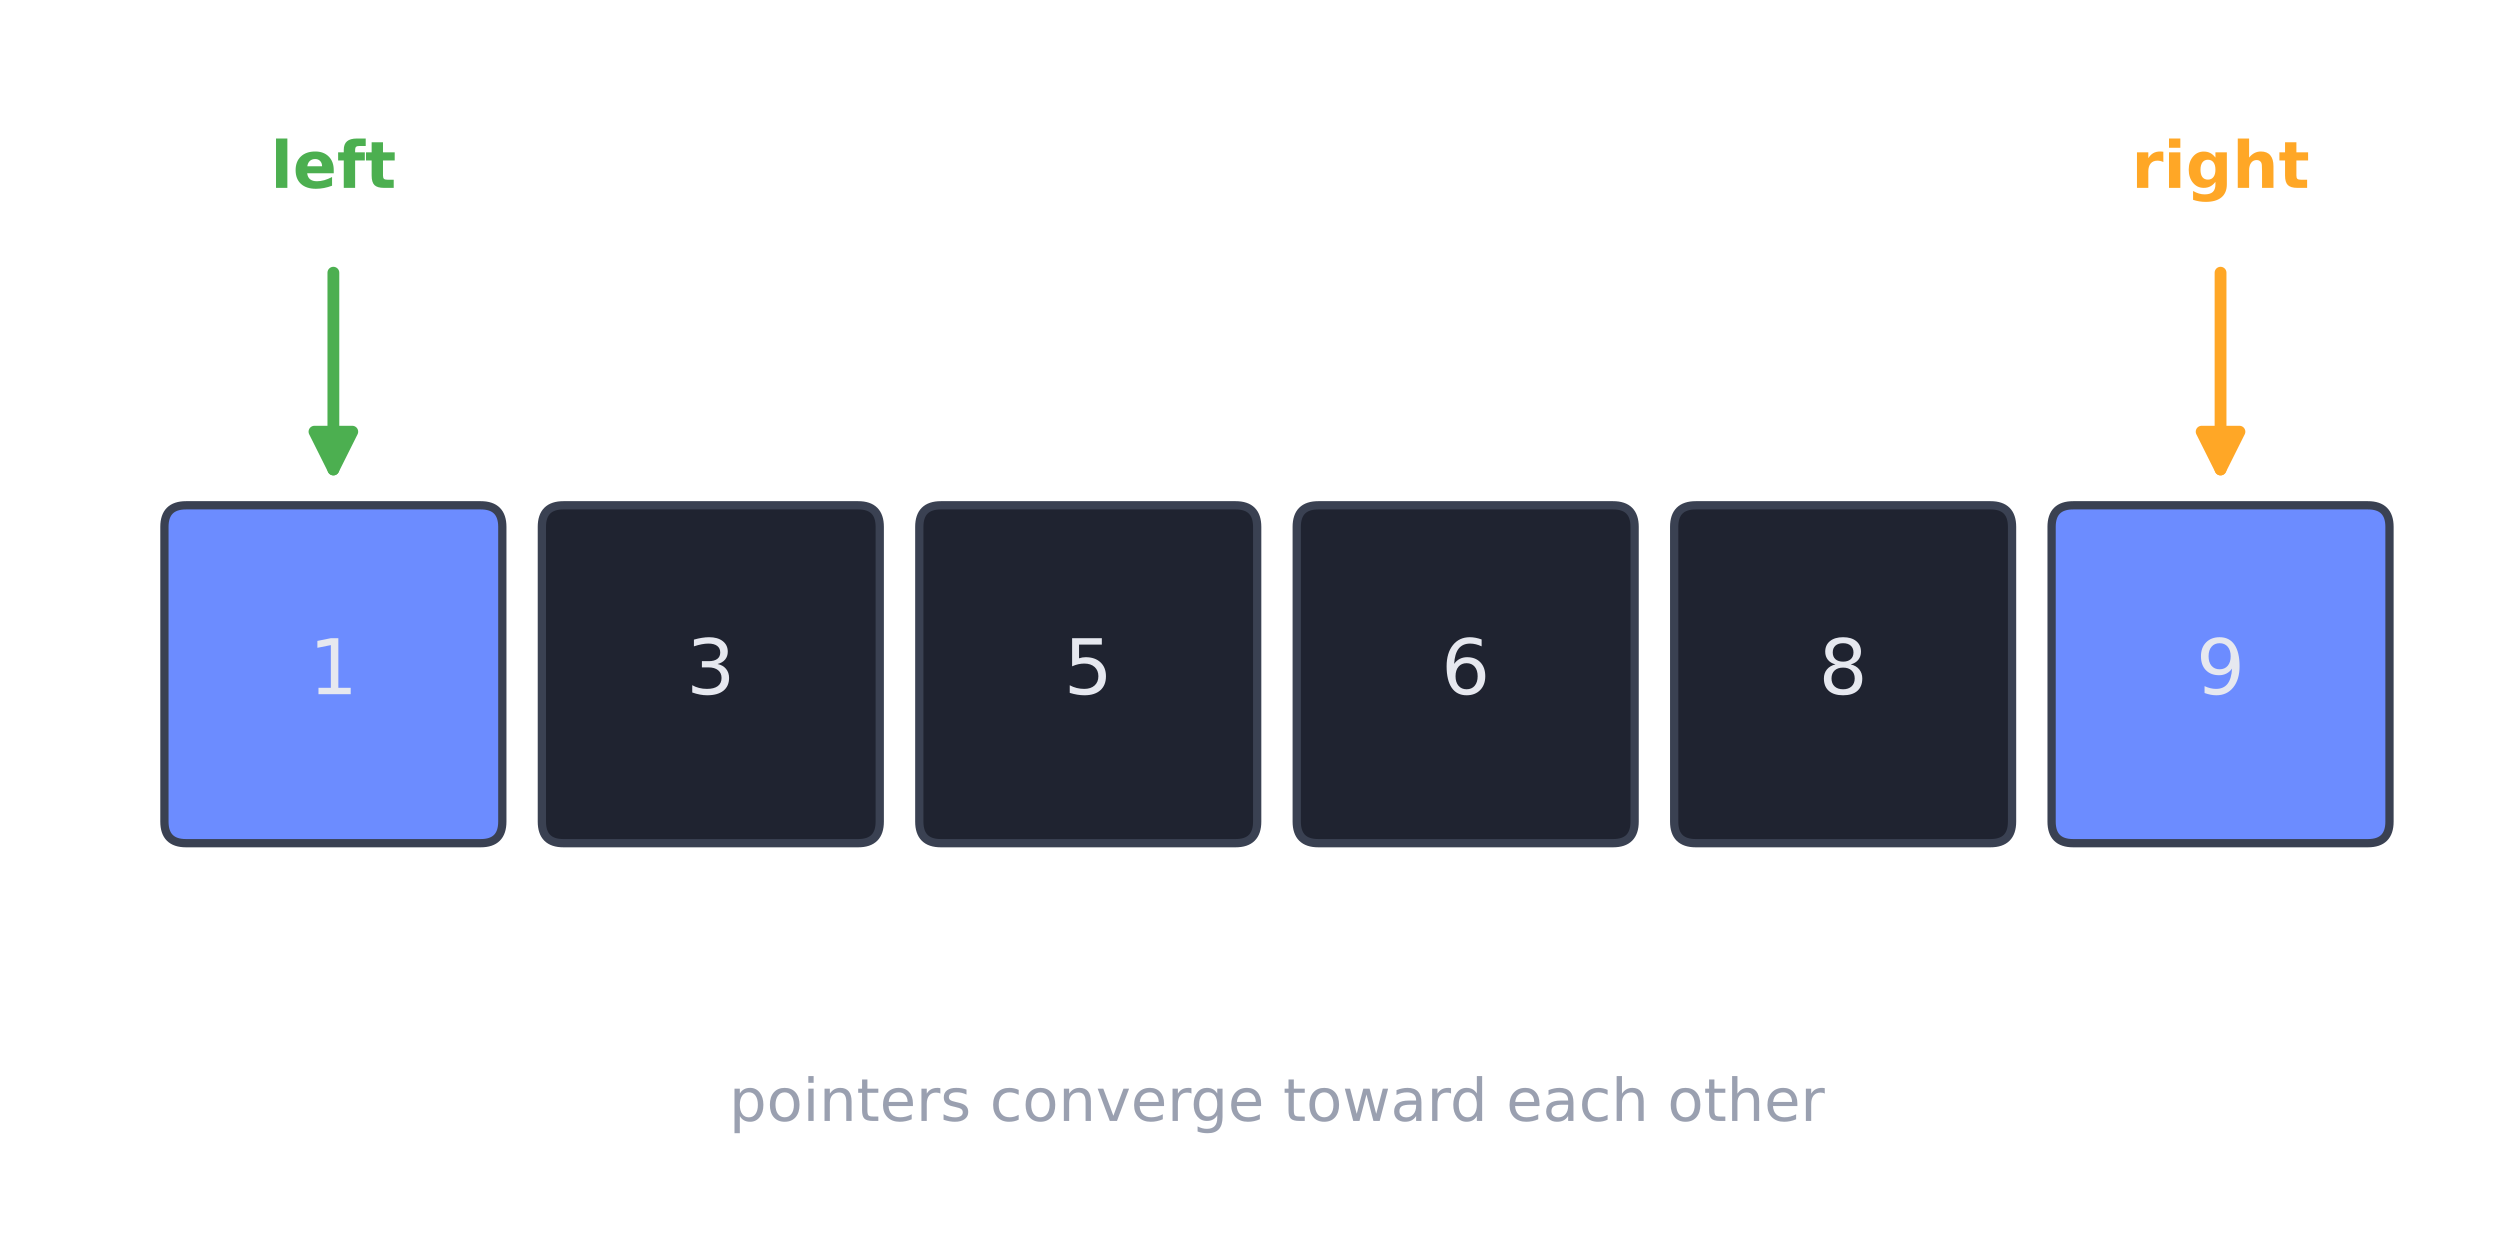
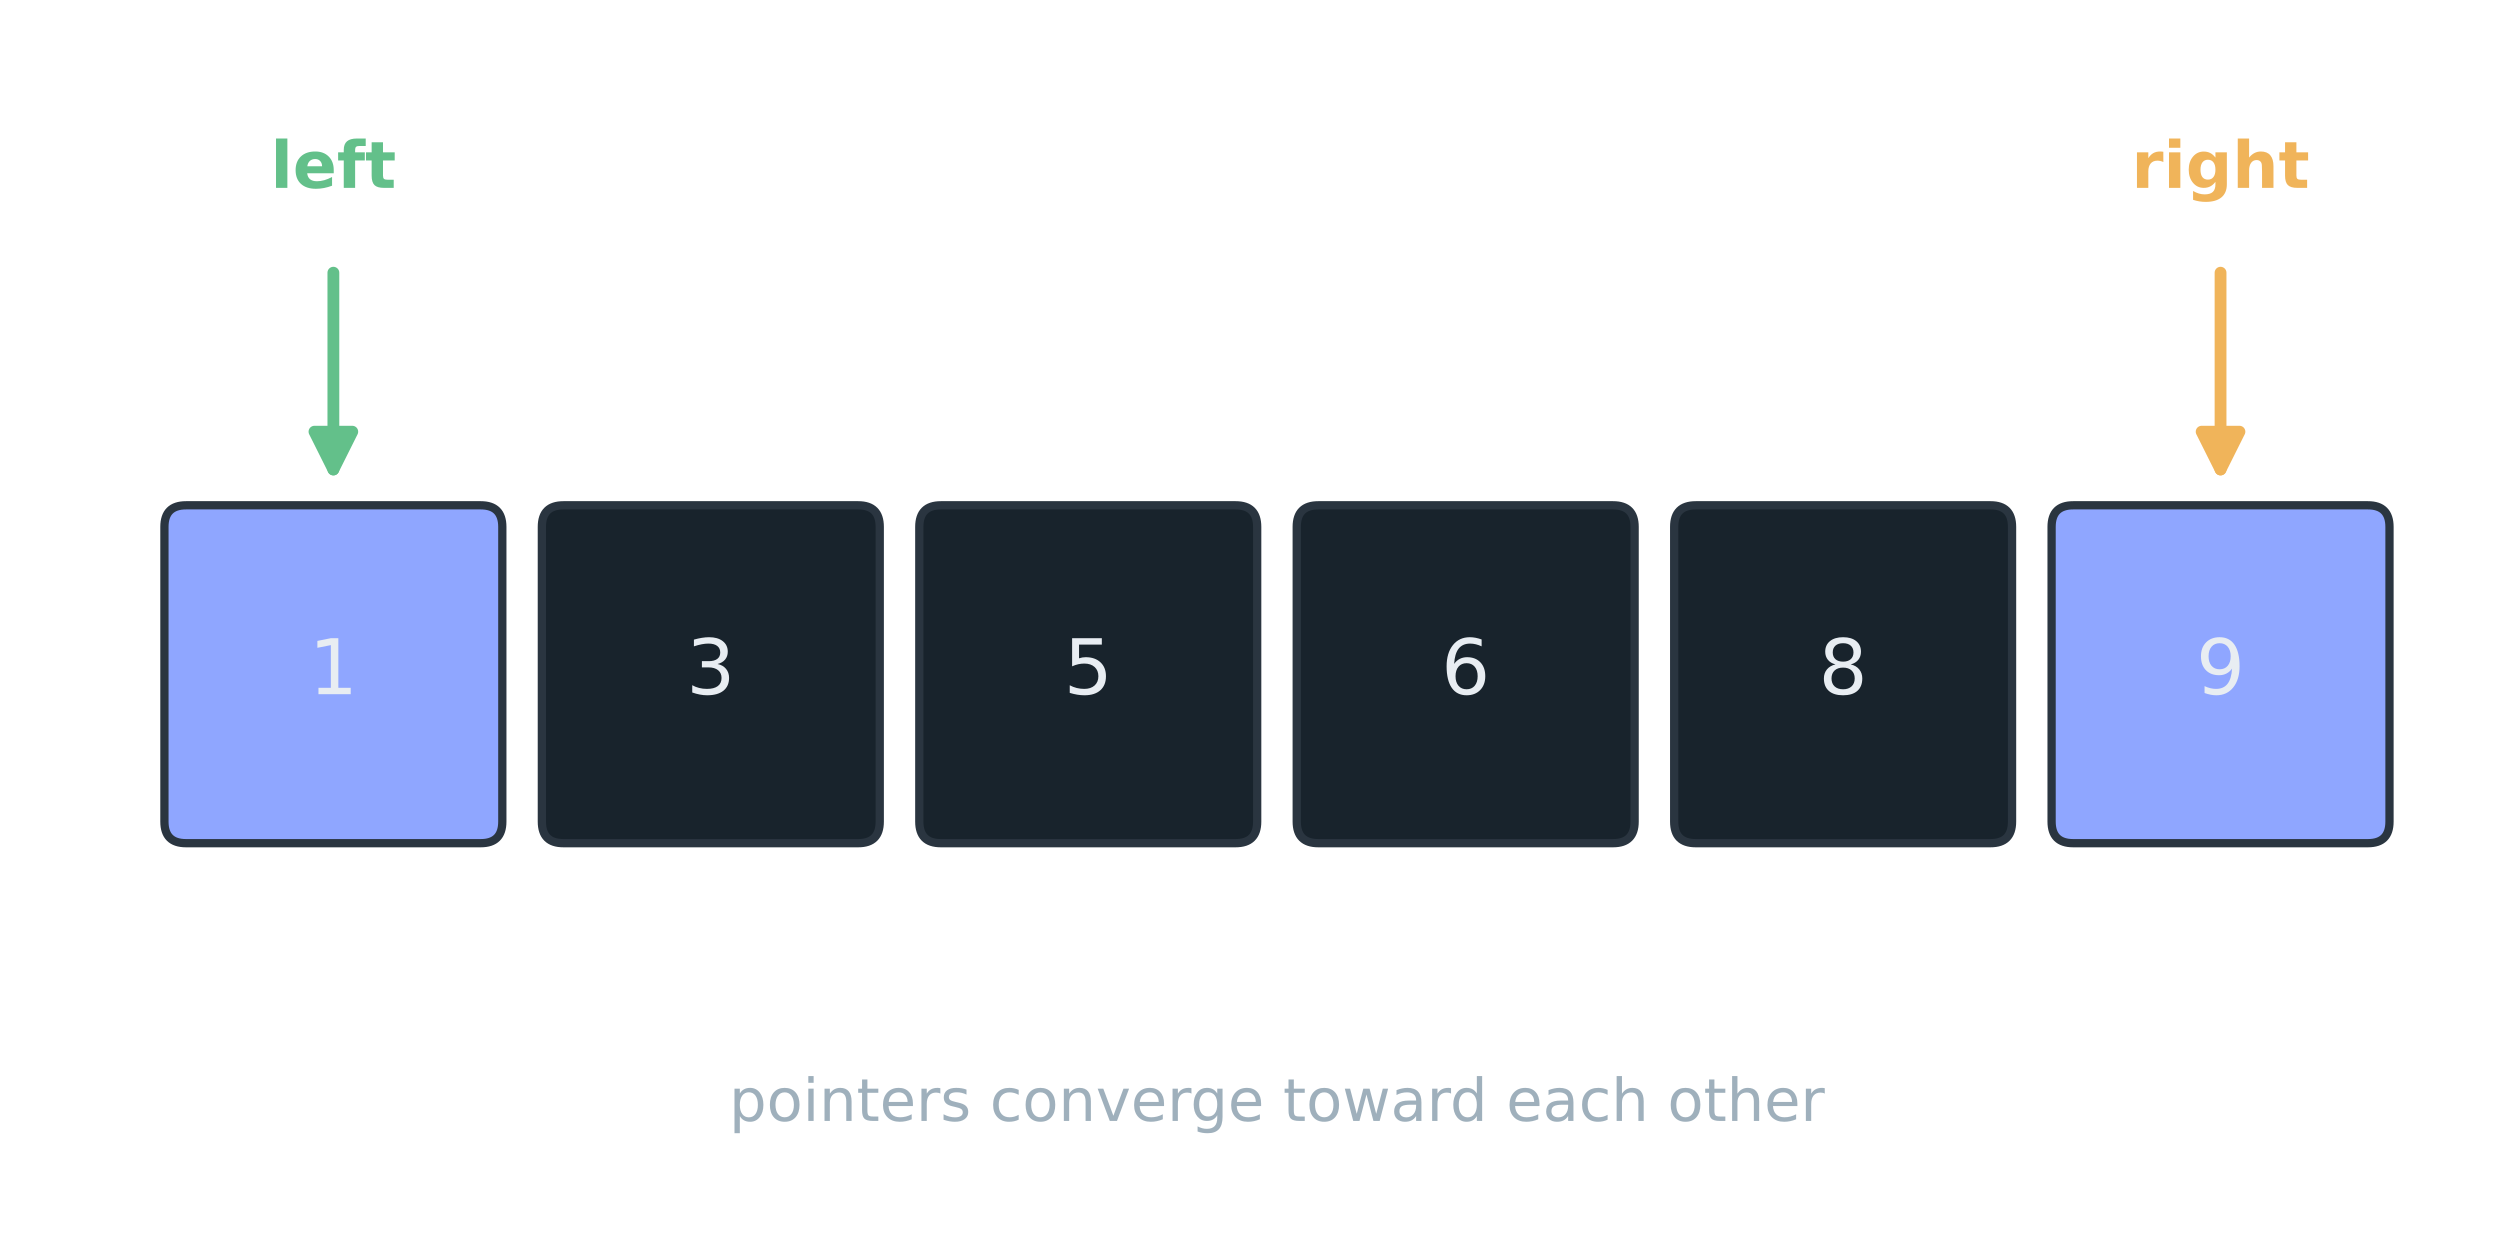
<svg xmlns="http://www.w3.org/2000/svg" xmlns:xlink="http://www.w3.org/1999/xlink" width="423.36pt" height="210.096pt" viewBox="0 0 423.36 210.096" version="1.1">
  <defs>
    <style type="text/css">*{stroke-linejoin: round; stroke-linecap: butt}</style>
  </defs>
  <g id="figure_1">
    <g id="patch_1">
      <path d="M 0 210.096  L 423.36 210.096  L 423.36 0  L 0 0  L 0 210.096  z " style="fill: none; opacity: 0" />
    </g>
    <g id="axes_1">
      <g id="patch_2">
-         <path d="M 31.497 142.789  L 81.412 142.789  Q 85.065 142.789 85.065 139.137  L 85.065 89.221  Q 85.065 85.569 81.412 85.569  L 31.497 85.569  Q 27.844 85.569 27.844 89.221  L 27.844 139.137  Q 27.844 142.789 31.497 142.789  z " clip-path="url(#p9202639155)" style="fill: #6c8cff; stroke: #3a4152; stroke-width: 1.4; stroke-linejoin: miter" />
+         <path d="M 31.497 142.789  L 81.412 142.789  Q 85.065 142.789 85.065 139.137  L 85.065 89.221  Q 85.065 85.569 81.412 85.569  L 31.497 85.569  Q 27.844 85.569 27.844 89.221  L 27.844 139.137  Q 27.844 142.789 31.497 142.789  z " clip-path="url(#p9202639155)" style="fill: #8FA6FF; stroke: #2A3540; stroke-width: 1.4; stroke-linejoin: miter" />
      </g>
      <g id="patch_3">
-         <path d="M 95.413 142.789  L 145.329 142.789  Q 148.981 142.789 148.981 139.137  L 148.981 89.221  Q 148.981 85.569 145.329 85.569  L 95.413 85.569  Q 91.761 85.569 91.761 89.221  L 91.761 139.137  Q 91.761 142.789 95.413 142.789  z " clip-path="url(#p9202639155)" style="fill: #1f2330; stroke: #3a4152; stroke-width: 1.4; stroke-linejoin: miter" />
+         <path d="M 95.413 142.789  L 145.329 142.789  Q 148.981 142.789 148.981 139.137  L 148.981 89.221  Q 148.981 85.569 145.329 85.569  L 95.413 85.569  Q 91.761 85.569 91.761 89.221  L 91.761 139.137  Q 91.761 142.789 95.413 142.789  z " clip-path="url(#p9202639155)" style="fill: #18232C; stroke: #2A3540; stroke-width: 1.4; stroke-linejoin: miter" />
      </g>
      <g id="patch_4">
-         <path d="M 159.329 142.789  L 209.245 142.789  Q 212.897 142.789 212.897 139.137  L 212.897 89.221  Q 212.897 85.569 209.245 85.569  L 159.329 85.569  Q 155.677 85.569 155.677 89.221  L 155.677 139.137  Q 155.677 142.789 159.329 142.789  z " clip-path="url(#p9202639155)" style="fill: #1f2330; stroke: #3a4152; stroke-width: 1.4; stroke-linejoin: miter" />
+         <path d="M 159.329 142.789  L 209.245 142.789  Q 212.897 142.789 212.897 139.137  L 212.897 89.221  Q 212.897 85.569 209.245 85.569  L 159.329 85.569  Q 155.677 85.569 155.677 89.221  L 155.677 139.137  Q 155.677 142.789 159.329 142.789  z " clip-path="url(#p9202639155)" style="fill: #18232C; stroke: #2A3540; stroke-width: 1.4; stroke-linejoin: miter" />
      </g>
      <g id="patch_5">
-         <path d="M 223.246 142.789  L 273.161 142.789  Q 276.814 142.789 276.814 139.137  L 276.814 89.221  Q 276.814 85.569 273.161 85.569  L 223.246 85.569  Q 219.593 85.569 219.593 89.221  L 219.593 139.137  Q 219.593 142.789 223.246 142.789  z " clip-path="url(#p9202639155)" style="fill: #1f2330; stroke: #3a4152; stroke-width: 1.4; stroke-linejoin: miter" />
+         <path d="M 223.246 142.789  L 273.161 142.789  Q 276.814 142.789 276.814 139.137  L 276.814 89.221  Q 276.814 85.569 273.161 85.569  L 223.246 85.569  Q 219.593 85.569 219.593 89.221  L 219.593 139.137  Q 219.593 142.789 223.246 142.789  z " clip-path="url(#p9202639155)" style="fill: #18232C; stroke: #2A3540; stroke-width: 1.4; stroke-linejoin: miter" />
      </g>
      <g id="patch_6">
-         <path d="M 287.162 142.789  L 337.078 142.789  Q 340.73 142.789 340.73 139.137  L 340.73 89.221  Q 340.73 85.569 337.078 85.569  L 287.162 85.569  Q 283.51 85.569 283.51 89.221  L 283.51 139.137  Q 283.51 142.789 287.162 142.789  z " clip-path="url(#p9202639155)" style="fill: #1f2330; stroke: #3a4152; stroke-width: 1.4; stroke-linejoin: miter" />
+         <path d="M 287.162 142.789  L 337.078 142.789  Q 340.73 142.789 340.73 139.137  L 340.73 89.221  Q 340.73 85.569 337.078 85.569  L 287.162 85.569  Q 283.51 85.569 283.51 89.221  L 283.51 139.137  Q 283.51 142.789 287.162 142.789  z " clip-path="url(#p9202639155)" style="fill: #18232C; stroke: #2A3540; stroke-width: 1.4; stroke-linejoin: miter" />
      </g>
      <g id="patch_7">
-         <path d="M 351.079 142.789  L 400.994 142.789  Q 404.647 142.789 404.647 139.137  L 404.647 89.221  Q 404.647 85.569 400.994 85.569  L 351.079 85.569  Q 347.426 85.569 347.426 89.221  L 347.426 139.137  Q 347.426 142.789 351.079 142.789  z " clip-path="url(#p9202639155)" style="fill: #6c8cff; stroke: #3a4152; stroke-width: 1.4; stroke-linejoin: miter" />
+         <path d="M 351.079 142.789  L 400.994 142.789  Q 404.647 142.789 404.647 139.137  L 404.647 89.221  Q 404.647 85.569 400.994 85.569  L 351.079 85.569  Q 347.426 85.569 347.426 89.221  L 347.426 139.137  Q 347.426 142.789 351.079 142.789  z " clip-path="url(#p9202639155)" style="fill: #8FA6FF; stroke: #2A3540; stroke-width: 1.4; stroke-linejoin: miter" />
      </g>
      <g id="text_1">
-         <g style="fill: #e6e8ef" transform="translate(52.31892 117.5559) scale(0.13 -0.13)">
+         <g style="fill: #E8EDF2" transform="translate(52.31892 117.5559) scale(0.13 -0.13)">
          <defs>
            <path id="DejaVuSans-14" d="M 794 531  L 1825 531  L 1825 4091  L 703 3866  L 703 4441  L 1819 4666  L 2450 4666  L 2450 531  L 3481 531  L 3481 0  L 794 0  L 794 531  z " transform="scale(0.015625)" />
          </defs>
          <use xlink:href="#DejaVuSans-14" />
        </g>
      </g>
      <g id="text_2">
-         <g style="fill: #e6e8ef" transform="translate(116.2353 117.5559) scale(0.13 -0.13)">
+         <g style="fill: #E8EDF2" transform="translate(116.2353 117.5559) scale(0.13 -0.13)">
          <defs>
            <path id="DejaVuSans-16" d="M 2597 2516  Q 3050 2419 3304 2112  Q 3559 1806 3559 1356  Q 3559 666 3084 287  Q 2609 -91 1734 -91  Q 1441 -91 1130 -33  Q 819 25 488 141  L 488 750  Q 750 597 1062 519  Q 1375 441 1716 441  Q 2309 441 2620 675  Q 2931 909 2931 1356  Q 2931 1769 2642 2001  Q 2353 2234 1838 2234  L 1294 2234  L 1294 2753  L 1863 2753  Q 2328 2753 2575 2939  Q 2822 3125 2822 3475  Q 2822 3834 2567 4026  Q 2313 4219 1838 4219  Q 1578 4219 1281 4162  Q 984 4106 628 3988  L 628 4550  Q 988 4650 1302 4700  Q 1616 4750 1894 4750  Q 2613 4750 3031 4423  Q 3450 4097 3450 3541  Q 3450 3153 3228 2886  Q 3006 2619 2597 2516  z " transform="scale(0.015625)" />
          </defs>
          <use xlink:href="#DejaVuSans-16" />
        </g>
      </g>
      <g id="text_3">
-         <g style="fill: #e6e8ef" transform="translate(180.1516 117.5559) scale(0.13 -0.13)">
+         <g style="fill: #E8EDF2" transform="translate(180.1516 117.5559) scale(0.13 -0.13)">
          <defs>
            <path id="DejaVuSans-18" d="M 691 4666  L 3169 4666  L 3169 4134  L 1269 4134  L 1269 2991  Q 1406 3038 1543 3061  Q 1681 3084 1819 3084  Q 2600 3084 3056 2656  Q 3513 2228 3513 1497  Q 3513 744 3044 326  Q 2575 -91 1722 -91  Q 1428 -91 1123 -41  Q 819 9 494 109  L 494 744  Q 775 591 1075 516  Q 1375 441 1709 441  Q 2250 441 2565 725  Q 2881 1009 2881 1497  Q 2881 1984 2565 2268  Q 2250 2553 1709 2553  Q 1456 2553 1204 2497  Q 953 2441 691 2322  L 691 4666  z " transform="scale(0.015625)" />
          </defs>
          <use xlink:href="#DejaVuSans-18" />
        </g>
      </g>
      <g id="text_4">
-         <g style="fill: #e6e8ef" transform="translate(244.068 117.5559) scale(0.13 -0.13)">
+         <g style="fill: #E8EDF2" transform="translate(244.068 117.5559) scale(0.13 -0.13)">
          <defs>
            <path id="DejaVuSans-19" d="M 2113 2584  Q 1688 2584 1439 2293  Q 1191 2003 1191 1497  Q 1191 994 1439 701  Q 1688 409 2113 409  Q 2538 409 2786 701  Q 3034 994 3034 1497  Q 3034 2003 2786 2293  Q 2538 2584 2113 2584  z M 3366 4563  L 3366 3988  Q 3128 4100 2886 4159  Q 2644 4219 2406 4219  Q 1781 4219 1451 3797  Q 1122 3375 1075 2522  Q 1259 2794 1537 2939  Q 1816 3084 2150 3084  Q 2853 3084 3261 2657  Q 3669 2231 3669 1497  Q 3669 778 3244 343  Q 2819 -91 2113 -91  Q 1303 -91 875 529  Q 447 1150 447 2328  Q 447 3434 972 4092  Q 1497 4750 2381 4750  Q 2619 4750 2861 4703  Q 3103 4656 3366 4563  z " transform="scale(0.015625)" />
          </defs>
          <use xlink:href="#DejaVuSans-19" />
        </g>
      </g>
      <g id="text_5">
-         <g style="fill: #e6e8ef" transform="translate(307.9844 117.5559) scale(0.13 -0.13)">
+         <g style="fill: #E8EDF2" transform="translate(307.9844 117.5559) scale(0.13 -0.13)">
          <defs>
            <path id="DejaVuSans-1b" d="M 2034 2216  Q 1584 2216 1326 1975  Q 1069 1734 1069 1313  Q 1069 891 1326 650  Q 1584 409 2034 409  Q 2484 409 2743 651  Q 3003 894 3003 1313  Q 3003 1734 2745 1975  Q 2488 2216 2034 2216  z M 1403 2484  Q 997 2584 770 2862  Q 544 3141 544 3541  Q 544 4100 942 4425  Q 1341 4750 2034 4750  Q 2731 4750 3128 4425  Q 3525 4100 3525 3541  Q 3525 3141 3298 2862  Q 3072 2584 2669 2484  Q 3125 2378 3379 2068  Q 3634 1759 3634 1313  Q 3634 634 3220 271  Q 2806 -91 2034 -91  Q 1263 -91 848 271  Q 434 634 434 1313  Q 434 1759 690 2068  Q 947 2378 1403 2484  z M 1172 3481  Q 1172 3119 1398 2916  Q 1625 2713 2034 2713  Q 2441 2713 2670 2916  Q 2900 3119 2900 3481  Q 2900 3844 2670 4047  Q 2441 4250 2034 4250  Q 1625 4250 1398 4047  Q 1172 3844 1172 3481  z " transform="scale(0.015625)" />
          </defs>
          <use xlink:href="#DejaVuSans-1b" />
        </g>
      </g>
      <g id="text_6">
-         <g style="fill: #e6e8ef" transform="translate(371.9007 117.5559) scale(0.13 -0.13)">
+         <g style="fill: #E8EDF2" transform="translate(371.9007 117.5559) scale(0.13 -0.13)">
          <defs>
            <path id="DejaVuSans-1c" d="M 703 97  L 703 672  Q 941 559 1184 500  Q 1428 441 1663 441  Q 2288 441 2617 861  Q 2947 1281 2994 2138  Q 2813 1869 2534 1725  Q 2256 1581 1919 1581  Q 1219 1581 811 2004  Q 403 2428 403 3163  Q 403 3881 828 4315  Q 1253 4750 1959 4750  Q 2769 4750 3195 4129  Q 3622 3509 3622 2328  Q 3622 1225 3098 567  Q 2575 -91 1691 -91  Q 1453 -91 1209 -44  Q 966 3 703 97  z M 1959 2075  Q 2384 2075 2632 2365  Q 2881 2656 2881 3163  Q 2881 3666 2632 3958  Q 2384 4250 1959 4250  Q 1534 4250 1286 3958  Q 1038 3666 1038 3163  Q 1038 2656 1286 2365  Q 1534 2075 1959 2075  z " transform="scale(0.015625)" />
          </defs>
          <use xlink:href="#DejaVuSans-1c" />
        </g>
      </g>
      <g id="patch_8">
-         <path d="M 56.455 46.18  Q 56.455 63.959 56.455 79.503  " clip-path="url(#p9202639155)" style="fill: none; stroke: #4caf50; stroke-width: 2; stroke-linecap: round" />
-         <path d="M 59.655 73.103  L 56.455 79.503  L 53.255 73.103  z " clip-path="url(#p9202639155)" style="fill: #4caf50; stroke: #4caf50; stroke-width: 2; stroke-linecap: round" />
+         <path d="M 56.455 46.18  Q 56.455 63.959 56.455 79.503  " clip-path="url(#p9202639155)" style="fill: none; stroke: #63C08A; stroke-width: 2; stroke-linecap: round" />
+         <path d="M 59.655 73.103  L 56.455 79.503  L 53.255 73.103  z " clip-path="url(#p9202639155)" style="fill: #63C08A; stroke: #63C08A; stroke-width: 2; stroke-linecap: round" />
      </g>
      <g id="text_7">
-         <g style="fill: #4caf50" transform="translate(45.8172 31.81494) scale(0.11 -0.11)">
+         <g style="fill: #63C08A" transform="translate(45.8172 31.81494) scale(0.11 -0.11)">
          <defs>
            <path id="DejaVuSans-Bold-4f" d="M 538 4863  L 1656 4863  L 1656 0  L 538 0  L 538 4863  z " transform="scale(0.015625)" />
            <path id="DejaVuSans-Bold-48" d="M 4031 1759  L 4031 1441  L 1416 1441  Q 1456 1047 1700 850  Q 1944 653 2381 653  Q 2734 653 3104 758  Q 3475 863 3866 1075  L 3866 213  Q 3469 63 3072 -14  Q 2675 -91 2278 -91  Q 1328 -91 801 392  Q 275 875 275 1747  Q 275 2603 792 3093  Q 1309 3584 2216 3584  Q 3041 3584 3536 3087  Q 4031 2591 4031 1759  z M 2881 2131  Q 2881 2450 2695 2645  Q 2509 2841 2209 2841  Q 1884 2841 1681 2658  Q 1478 2475 1428 2131  L 2881 2131  z " transform="scale(0.015625)" />
            <path id="DejaVuSans-Bold-49" d="M 2841 4863  L 2841 4128  L 2222 4128  Q 1984 4128 1890 4042  Q 1797 3956 1797 3744  L 1797 3500  L 2753 3500  L 2753 2700  L 1797 2700  L 1797 0  L 678 0  L 678 2700  L 122 2700  L 122 3500  L 678 3500  L 678 3744  Q 678 4316 997 4589  Q 1316 4863 1984 4863  L 2841 4863  z " transform="scale(0.015625)" />
            <path id="DejaVuSans-Bold-57" d="M 1759 4494  L 1759 3500  L 2913 3500  L 2913 2700  L 1759 2700  L 1759 1216  Q 1759 972 1856 886  Q 1953 800 2241 800  L 2816 800  L 2816 0  L 1856 0  Q 1194 0 917 276  Q 641 553 641 1216  L 641 2700  L 84 2700  L 84 3500  L 641 3500  L 641 4494  L 1759 4494  z " transform="scale(0.015625)" />
          </defs>
          <use xlink:href="#DejaVuSans-Bold-4f" />
          <use xlink:href="#DejaVuSans-Bold-48" transform="translate(34.28125 0)" />
          <use xlink:href="#DejaVuSans-Bold-49" transform="translate(102.1094 0)" />
          <use xlink:href="#DejaVuSans-Bold-57" transform="translate(145.6094 0)" />
        </g>
      </g>
      <g id="patch_9">
-         <path d="M 376.036 46.18  Q 376.036 63.959 376.036 79.503  " clip-path="url(#p9202639155)" style="fill: none; stroke: #ffa726; stroke-width: 2; stroke-linecap: round" />
-         <path d="M 379.236 73.103  L 376.036 79.503  L 372.836 73.103  z " clip-path="url(#p9202639155)" style="fill: #ffa726; stroke: #ffa726; stroke-width: 2; stroke-linecap: round" />
+         <path d="M 376.036 46.18  Q 376.036 63.959 376.036 79.503  " clip-path="url(#p9202639155)" style="fill: none; stroke: #F0B45A; stroke-width: 2; stroke-linecap: round" />
+         <path d="M 379.236 73.103  L 376.036 79.503  L 372.836 73.103  z " clip-path="url(#p9202639155)" style="fill: #F0B45A; stroke: #F0B45A; stroke-width: 2; stroke-linecap: round" />
      </g>
      <g id="text_8">
-         <g style="fill: #ffa726" transform="translate(360.9578 31.81494) scale(0.11 -0.11)">
+         <g style="fill: #F0B45A" transform="translate(360.9578 31.81494) scale(0.11 -0.11)">
          <defs>
            <path id="DejaVuSans-Bold-55" d="M 3138 2547  Q 2991 2616 2845 2648  Q 2700 2681 2553 2681  Q 2122 2681 1889 2404  Q 1656 2128 1656 1613  L 1656 0  L 538 0  L 538 3500  L 1656 3500  L 1656 2925  Q 1872 3269 2151 3426  Q 2431 3584 2822 3584  Q 2878 3584 2943 3579  Q 3009 3575 3134 3559  L 3138 2547  z " transform="scale(0.015625)" />
            <path id="DejaVuSans-Bold-4c" d="M 538 3500  L 1656 3500  L 1656 0  L 538 0  L 538 3500  z M 538 4863  L 1656 4863  L 1656 3950  L 538 3950  L 538 4863  z " transform="scale(0.015625)" />
            <path id="DejaVuSans-Bold-4a" d="M 2919 594  Q 2688 288 2409 144  Q 2131 0 1766 0  Q 1125 0 706 504  Q 288 1009 288 1791  Q 288 2575 706 3076  Q 1125 3578 1766 3578  Q 2131 3578 2409 3434  Q 2688 3291 2919 2981  L 2919 3500  L 4044 3500  L 4044 353  Q 4044 -491 3511 -936  Q 2978 -1381 1966 -1381  Q 1638 -1381 1331 -1331  Q 1025 -1281 716 -1178  L 716 -306  Q 1009 -475 1290 -558  Q 1572 -641 1856 -641  Q 2406 -641 2662 -400  Q 2919 -159 2919 353  L 2919 594  z M 2181 2772  Q 1834 2772 1640 2515  Q 1447 2259 1447 1791  Q 1447 1309 1634 1061  Q 1822 813 2181 813  Q 2531 813 2725 1069  Q 2919 1325 2919 1791  Q 2919 2259 2725 2515  Q 2531 2772 2181 2772  z " transform="scale(0.015625)" />
            <path id="DejaVuSans-Bold-4b" d="M 4056 2131  L 4056 0  L 2931 0  L 2931 347  L 2931 1625  Q 2931 2084 2911 2256  Q 2891 2428 2841 2509  Q 2775 2619 2662 2680  Q 2550 2741 2406 2741  Q 2056 2741 1856 2470  Q 1656 2200 1656 1722  L 1656 0  L 538 0  L 538 4863  L 1656 4863  L 1656 2988  Q 1909 3294 2193 3439  Q 2478 3584 2822 3584  Q 3428 3584 3742 3212  Q 4056 2841 4056 2131  z " transform="scale(0.015625)" />
          </defs>
          <use xlink:href="#DejaVuSans-Bold-55" />
          <use xlink:href="#DejaVuSans-Bold-4c" transform="translate(49.3125 0)" />
          <use xlink:href="#DejaVuSans-Bold-4a" transform="translate(83.59375 0)" />
          <use xlink:href="#DejaVuSans-Bold-4b" transform="translate(155.1719 0)" />
          <use xlink:href="#DejaVuSans-Bold-57" transform="translate(226.3594 0)" />
        </g>
      </g>
      <g id="text_9">
-         <g style="fill: #9aa0b0" transform="translate(123.4751 189.8242) scale(0.1 -0.1)">
+         <g style="fill: #9FB0BC" transform="translate(123.4751 189.8242) scale(0.1 -0.1)">
          <defs>
            <path id="DejaVuSans-53" d="M 1159 525  L 1159 -1331  L 581 -1331  L 581 3500  L 1159 3500  L 1159 2969  Q 1341 3281 1617 3432  Q 1894 3584 2278 3584  Q 2916 3584 3314 3078  Q 3713 2572 3713 1747  Q 3713 922 3314 415  Q 2916 -91 2278 -91  Q 1894 -91 1617 61  Q 1341 213 1159 525  z M 3116 1747  Q 3116 2381 2855 2742  Q 2594 3103 2138 3103  Q 1681 3103 1420 2742  Q 1159 2381 1159 1747  Q 1159 1113 1420 752  Q 1681 391 2138 391  Q 2594 391 2855 752  Q 3116 1113 3116 1747  z " transform="scale(0.015625)" />
            <path id="DejaVuSans-52" d="M 1959 3097  Q 1497 3097 1228 2736  Q 959 2375 959 1747  Q 959 1119 1226 758  Q 1494 397 1959 397  Q 2419 397 2687 759  Q 2956 1122 2956 1747  Q 2956 2369 2687 2733  Q 2419 3097 1959 3097  z M 1959 3584  Q 2709 3584 3137 3096  Q 3566 2609 3566 1747  Q 3566 888 3137 398  Q 2709 -91 1959 -91  Q 1206 -91 779 398  Q 353 888 353 1747  Q 353 2609 779 3096  Q 1206 3584 1959 3584  z " transform="scale(0.015625)" />
            <path id="DejaVuSans-4c" d="M 603 3500  L 1178 3500  L 1178 0  L 603 0  L 603 3500  z M 603 4863  L 1178 4863  L 1178 4134  L 603 4134  L 603 4863  z " transform="scale(0.015625)" />
            <path id="DejaVuSans-51" d="M 3513 2113  L 3513 0  L 2938 0  L 2938 2094  Q 2938 2591 2744 2837  Q 2550 3084 2163 3084  Q 1697 3084 1428 2787  Q 1159 2491 1159 1978  L 1159 0  L 581 0  L 581 3500  L 1159 3500  L 1159 2956  Q 1366 3272 1645 3428  Q 1925 3584 2291 3584  Q 2894 3584 3203 3211  Q 3513 2838 3513 2113  z " transform="scale(0.015625)" />
            <path id="DejaVuSans-57" d="M 1172 4494  L 1172 3500  L 2356 3500  L 2356 3053  L 1172 3053  L 1172 1153  Q 1172 725 1289 603  Q 1406 481 1766 481  L 2356 481  L 2356 0  L 1766 0  Q 1100 0 847 248  Q 594 497 594 1153  L 594 3053  L 172 3053  L 172 3500  L 594 3500  L 594 4494  L 1172 4494  z " transform="scale(0.015625)" />
            <path id="DejaVuSans-48" d="M 3597 1894  L 3597 1613  L 953 1613  Q 991 1019 1311 708  Q 1631 397 2203 397  Q 2534 397 2845 478  Q 3156 559 3463 722  L 3463 178  Q 3153 47 2828 -22  Q 2503 -91 2169 -91  Q 1331 -91 842 396  Q 353 884 353 1716  Q 353 2575 817 3079  Q 1281 3584 2069 3584  Q 2775 3584 3186 3129  Q 3597 2675 3597 1894  z M 3022 2063  Q 3016 2534 2758 2815  Q 2500 3097 2075 3097  Q 1594 3097 1305 2825  Q 1016 2553 972 2059  L 3022 2063  z " transform="scale(0.015625)" />
            <path id="DejaVuSans-55" d="M 2631 2963  Q 2534 3019 2420 3045  Q 2306 3072 2169 3072  Q 1681 3072 1420 2755  Q 1159 2438 1159 1844  L 1159 0  L 581 0  L 581 3500  L 1159 3500  L 1159 2956  Q 1341 3275 1631 3429  Q 1922 3584 2338 3584  Q 2397 3584 2469 3576  Q 2541 3569 2628 3553  L 2631 2963  z " transform="scale(0.015625)" />
            <path id="DejaVuSans-56" d="M 2834 3397  L 2834 2853  Q 2591 2978 2328 3040  Q 2066 3103 1784 3103  Q 1356 3103 1142 2972  Q 928 2841 928 2578  Q 928 2378 1081 2264  Q 1234 2150 1697 2047  L 1894 2003  Q 2506 1872 2764 1633  Q 3022 1394 3022 966  Q 3022 478 2636 193  Q 2250 -91 1575 -91  Q 1294 -91 989 -36  Q 684 19 347 128  L 347 722  Q 666 556 975 473  Q 1284 391 1588 391  Q 1994 391 2212 530  Q 2431 669 2431 922  Q 2431 1156 2273 1281  Q 2116 1406 1581 1522  L 1381 1569  Q 847 1681 609 1914  Q 372 2147 372 2553  Q 372 3047 722 3315  Q 1072 3584 1716 3584  Q 2034 3584 2315 3537  Q 2597 3491 2834 3397  z " transform="scale(0.015625)" />
            <path id="DejaVuSans-3" transform="scale(0.015625)" />
            <path id="DejaVuSans-46" d="M 3122 3366  L 3122 2828  Q 2878 2963 2633 3030  Q 2388 3097 2138 3097  Q 1578 3097 1268 2742  Q 959 2388 959 1747  Q 959 1106 1268 751  Q 1578 397 2138 397  Q 2388 397 2633 464  Q 2878 531 3122 666  L 3122 134  Q 2881 22 2623 -34  Q 2366 -91 2075 -91  Q 1284 -91 818 406  Q 353 903 353 1747  Q 353 2603 823 3093  Q 1294 3584 2113 3584  Q 2378 3584 2631 3529  Q 2884 3475 3122 3366  z " transform="scale(0.015625)" />
            <path id="DejaVuSans-59" d="M 191 3500  L 800 3500  L 1894 563  L 2988 3500  L 3597 3500  L 2284 0  L 1503 0  L 191 3500  z " transform="scale(0.015625)" />
            <path id="DejaVuSans-4a" d="M 2906 1791  Q 2906 2416 2648 2759  Q 2391 3103 1925 3103  Q 1463 3103 1205 2759  Q 947 2416 947 1791  Q 947 1169 1205 825  Q 1463 481 1925 481  Q 2391 481 2648 825  Q 2906 1169 2906 1791  z M 3481 434  Q 3481 -459 3084 -895  Q 2688 -1331 1869 -1331  Q 1566 -1331 1297 -1286  Q 1028 -1241 775 -1147  L 775 -588  Q 1028 -725 1275 -790  Q 1522 -856 1778 -856  Q 2344 -856 2625 -561  Q 2906 -266 2906 331  L 2906 616  Q 2728 306 2450 153  Q 2172 0 1784 0  Q 1141 0 747 490  Q 353 981 353 1791  Q 353 2603 747 3093  Q 1141 3584 1784 3584  Q 2172 3584 2450 3431  Q 2728 3278 2906 2969  L 2906 3500  L 3481 3500  L 3481 434  z " transform="scale(0.015625)" />
            <path id="DejaVuSans-5a" d="M 269 3500  L 844 3500  L 1563 769  L 2278 3500  L 2956 3500  L 3675 769  L 4391 3500  L 4966 3500  L 4050 0  L 3372 0  L 2619 2869  L 1863 0  L 1184 0  L 269 3500  z " transform="scale(0.015625)" />
            <path id="DejaVuSans-44" d="M 2194 1759  Q 1497 1759 1228 1600  Q 959 1441 959 1056  Q 959 750 1161 570  Q 1363 391 1709 391  Q 2188 391 2477 730  Q 2766 1069 2766 1631  L 2766 1759  L 2194 1759  z M 3341 1997  L 3341 0  L 2766 0  L 2766 531  Q 2569 213 2275 61  Q 1981 -91 1556 -91  Q 1019 -91 701 211  Q 384 513 384 1019  Q 384 1609 779 1909  Q 1175 2209 1959 2209  L 2766 2209  L 2766 2266  Q 2766 2663 2505 2880  Q 2244 3097 1772 3097  Q 1472 3097 1187 3025  Q 903 2953 641 2809  L 641 3341  Q 956 3463 1253 3523  Q 1550 3584 1831 3584  Q 2591 3584 2966 3190  Q 3341 2797 3341 1997  z " transform="scale(0.015625)" />
            <path id="DejaVuSans-47" d="M 2906 2969  L 2906 4863  L 3481 4863  L 3481 0  L 2906 0  L 2906 525  Q 2725 213 2448 61  Q 2172 -91 1784 -91  Q 1150 -91 751 415  Q 353 922 353 1747  Q 353 2572 751 3078  Q 1150 3584 1784 3584  Q 2172 3584 2448 3432  Q 2725 3281 2906 2969  z M 947 1747  Q 947 1113 1208 752  Q 1469 391 1925 391  Q 2381 391 2643 752  Q 2906 1113 2906 1747  Q 2906 2381 2643 2742  Q 2381 3103 1925 3103  Q 1469 3103 1208 2742  Q 947 2381 947 1747  z " transform="scale(0.015625)" />
            <path id="DejaVuSans-4b" d="M 3513 2113  L 3513 0  L 2938 0  L 2938 2094  Q 2938 2591 2744 2837  Q 2550 3084 2163 3084  Q 1697 3084 1428 2787  Q 1159 2491 1159 1978  L 1159 0  L 581 0  L 581 4863  L 1159 4863  L 1159 2956  Q 1366 3272 1645 3428  Q 1925 3584 2291 3584  Q 2894 3584 3203 3211  Q 3513 2838 3513 2113  z " transform="scale(0.015625)" />
          </defs>
          <use xlink:href="#DejaVuSans-53" />
          <use xlink:href="#DejaVuSans-52" transform="translate(63.48438 0)" />
          <use xlink:href="#DejaVuSans-4c" transform="translate(124.6719 0)" />
          <use xlink:href="#DejaVuSans-51" transform="translate(152.4531 0)" />
          <use xlink:href="#DejaVuSans-57" transform="translate(215.8281 0)" />
          <use xlink:href="#DejaVuSans-48" transform="translate(255.0312 0)" />
          <use xlink:href="#DejaVuSans-55" transform="translate(316.5625 0)" />
          <use xlink:href="#DejaVuSans-56" transform="translate(357.6719 0)" />
          <use xlink:href="#DejaVuSans-3" transform="translate(409.7656 0)" />
          <use xlink:href="#DejaVuSans-46" transform="translate(441.5469 0)" />
          <use xlink:href="#DejaVuSans-52" transform="translate(496.5312 0)" />
          <use xlink:href="#DejaVuSans-51" transform="translate(557.7188 0)" />
          <use xlink:href="#DejaVuSans-59" transform="translate(621.0938 0)" />
          <use xlink:href="#DejaVuSans-48" transform="translate(680.2812 0)" />
          <use xlink:href="#DejaVuSans-55" transform="translate(741.8125 0)" />
          <use xlink:href="#DejaVuSans-4a" transform="translate(781.1719 0)" />
          <use xlink:href="#DejaVuSans-48" transform="translate(844.6562 0)" />
          <use xlink:href="#DejaVuSans-3" transform="translate(906.1875 0)" />
          <use xlink:href="#DejaVuSans-57" transform="translate(937.9688 0)" />
          <use xlink:href="#DejaVuSans-52" transform="translate(977.1719 0)" />
          <use xlink:href="#DejaVuSans-5a" transform="translate(1038.359 0)" />
          <use xlink:href="#DejaVuSans-44" transform="translate(1120.141 0)" />
          <use xlink:href="#DejaVuSans-55" transform="translate(1181.422 0)" />
          <use xlink:href="#DejaVuSans-47" transform="translate(1220.781 0)" />
          <use xlink:href="#DejaVuSans-3" transform="translate(1284.266 0)" />
          <use xlink:href="#DejaVuSans-48" transform="translate(1316.047 0)" />
          <use xlink:href="#DejaVuSans-44" transform="translate(1377.578 0)" />
          <use xlink:href="#DejaVuSans-46" transform="translate(1438.859 0)" />
          <use xlink:href="#DejaVuSans-4b" transform="translate(1493.844 0)" />
          <use xlink:href="#DejaVuSans-3" transform="translate(1557.219 0)" />
          <use xlink:href="#DejaVuSans-52" transform="translate(1589 0)" />
          <use xlink:href="#DejaVuSans-57" transform="translate(1650.188 0)" />
          <use xlink:href="#DejaVuSans-4b" transform="translate(1689.391 0)" />
          <use xlink:href="#DejaVuSans-48" transform="translate(1752.766 0)" />
          <use xlink:href="#DejaVuSans-55" transform="translate(1814.297 0)" />
        </g>
      </g>
    </g>
  </g>
  <defs>
    <clipPath id="p9202639155">
      <rect x="10.8" y="10.8" width="401.76" height="188.496" />
    </clipPath>
  </defs>
</svg>
